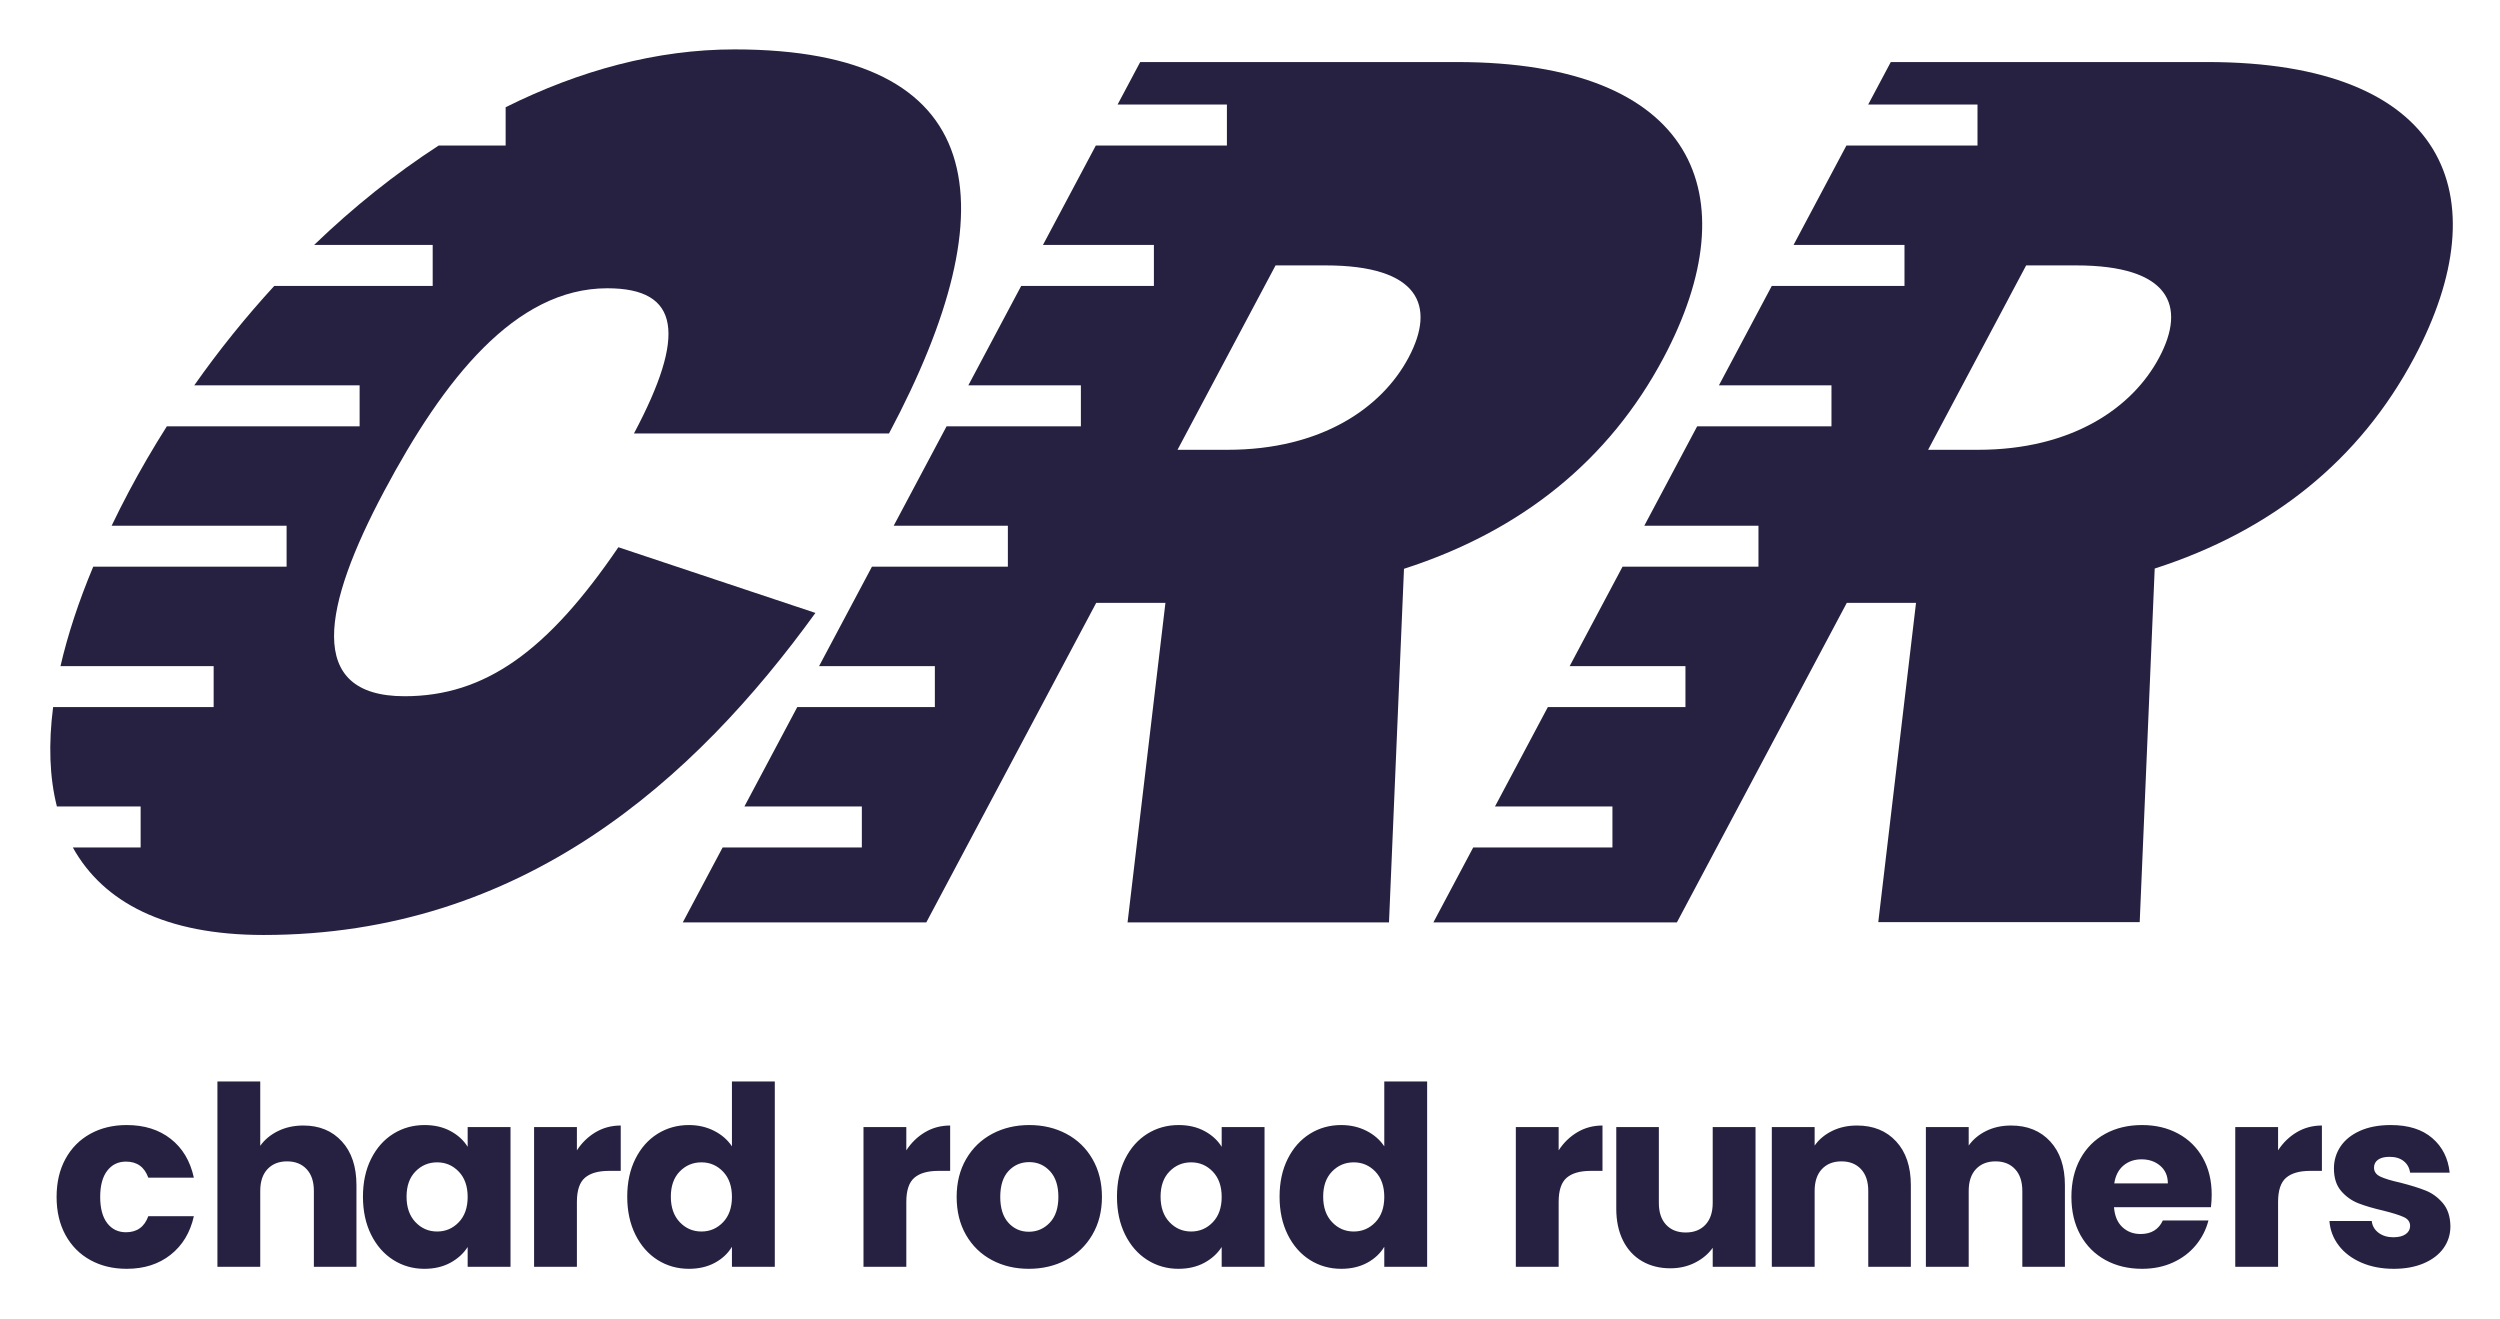
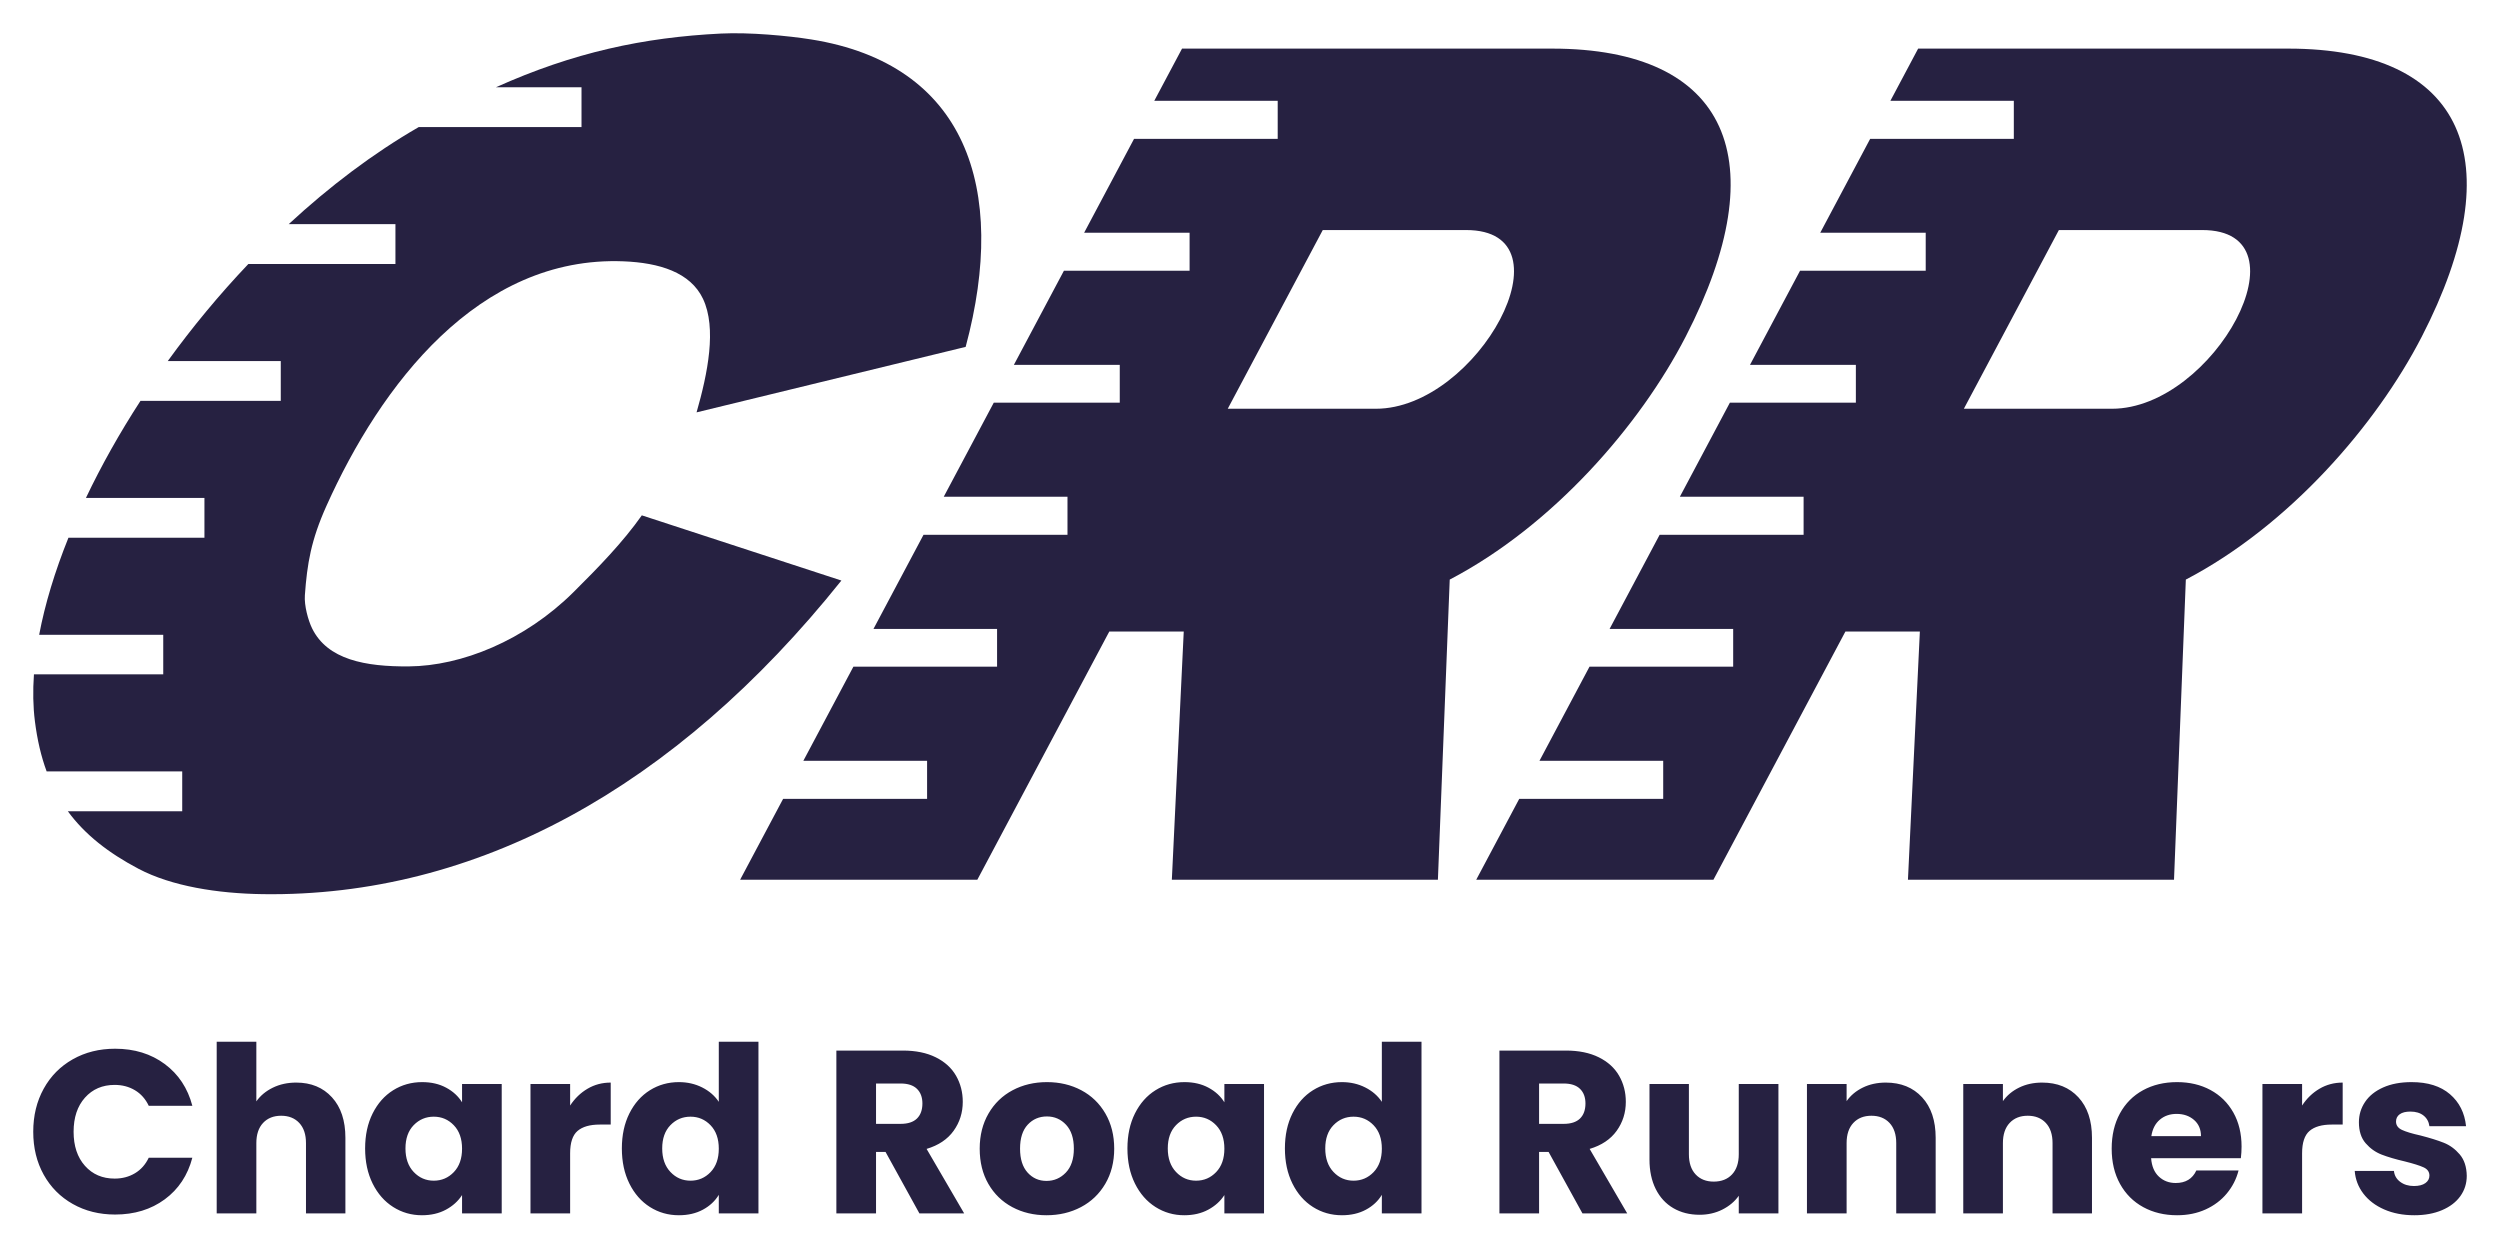
- <svg xmlns="http://www.w3.org/2000/svg" viewBox="105.96 23.50 403.35 212.71">
+ <svg xmlns="http://www.w3.org/2000/svg" viewBox="-28.80 -762.11 2165.82 1081.59">
  <style>
  #crr-mark, #crr-wordmark { fill: #262141; }
  @media (prefers-color-scheme: dark) {
    #crr-mark { fill: #F2EFE9; }
    #crr-wordmark { fill: #96C8FA; }
  }
</style>
  <g id="crr-mark">
-     <path d="M249.4,93.42c19.72-37.09,16.19-61.95-24.96-61.95c-12.51,0-25.01,3.4-36.9,9.33v6.18h-10.8 c-7.04,4.56-13.79,9.96-20.1,16.04h19.13v6.61h-25.56c-4.61,5.02-8.94,10.4-12.91,16.04h26.68v6.61h-31.1 c-2.18,3.44-4.23,6.95-6.13,10.53c-0.99,1.86-1.9,3.69-2.78,5.51h28.23v6.61H121c-2.34,5.59-4.11,10.97-5.28,16.04h24.71v6.61h-25.9 c-0.76,5.91-0.59,11.31,0.61,16.04h13.51v6.61h-10.94c4.92,8.87,14.94,14.12,30.77,14.12c41.77,0,69.57-25.06,89.04-51.96 l-31.79-10.6c-11.37,16.71-21.47,24.04-34.5,24.04c-16.13,0-13.09-14.67-3.33-33.01c9.64-18.13,21.17-32.81,36.05-32.81 c11.79,0,12.74,7.54,4.29,23.43H249.4z" />
-     <path d="M341,33.51h-51.08l-3.65,6.86h17.64v6.61h-21.15l-8.53,16.04h17.9v6.61h-21.41l-8.53,16.04h18.16v6.61h-21.67l-8.53,16.04 h18.42v6.61h-21.93l-8.53,16.04h18.68v6.61h-22.2l-8.53,16.04h18.95v6.61h-22.46l-6.43,12.09h39.29l27.41-51.55h11.17l-6.11,51.55 h42.18l2.42-57.05c18.97-6.11,33.1-17.52,41.87-34.03C388.35,54.91,379.46,33.51,341,33.51z M333.22,81.19 c-4.33,8.15-14.11,14.88-29.21,14.88h-8.07l15.82-29.75h8.07C334.93,66.32,337.67,72.84,333.22,81.19z" />
-     <path d="M462.1,33.51h-51.08l-3.65,6.86h17.64v6.61h-21.15l-8.53,16.04h17.9v6.61h-21.41l-8.53,16.04h18.16v6.61h-21.67l-8.53,16.04 h18.42v6.61h-21.93l-8.53,16.04h18.68v6.61h-22.2l-8.53,16.04h18.95v6.61h-22.46l-6.43,12.09h39.29l27.41-51.55h11.17L409,172.28 h42.18l2.42-57.05c18.97-6.11,33.1-17.52,41.87-34.03C509.45,54.91,500.56,33.51,462.1,33.51z M454.32,81.19 c-4.33,8.15-14.11,14.88-29.21,14.88h-8.07l15.82-29.75h8.07C456.03,66.32,458.77,72.84,454.32,81.19z" />
+     <path id="C" d="M700.13 -259.17 527.23 -315.65C510.93 -292.47 489.52 -270.45 468.12 -249.2C425.58 -206.95 370.78 -185.16 325.51 -184.79C287.65 -184.48 254.87 -190.59 241.57 -217.76C238.16 -224.72 234.68 -237.45 235.32 -246.39C237.29 -273.82 240.65 -294.09 254 -323.83C300.91 -428.29 385.56 -540.68 511.33 -535.72C542.41 -534.49 569.31 -526.22 580.21 -503.26C592.26 -477.86 584.34 -438.7 574.66 -404.86L807.77 -461.6C844.87 -599.74 807.52 -706.58 674.1 -727.92C653.93 -731.15 620.51 -734.25 595.8 -733.04C528.79 -729.73 468.12 -716.75 400.85 -686.52H474.98V-652.01H333.93C294.32 -629.15 256.43 -600.41 221.31 -567.92H313.78V-533.42H186.37C161.1 -506.84 137.67 -478.5 116.55 -449.33H214.44V-414.82H92.89C74.8 -386.93 58.92 -358.64 45.64 -330.73H148.31V-296.23H30.48C18.75 -267.09 10.14 -238.75 5.12 -212.14H112.62V-177.89H0.6C-0.41 -163.57 -0.16 -149.97 1.44 -137.25C3.47 -121.13 6.83 -106.75 11.61 -93.8H129.06V-59.3H29.96C44.69 -39.2 64.92 -23.32 91.19 -9.46C119.83 5.65 159.74 11.98 198.87 12.52C383.05 15.09 555.88 -78.86 700.13 -259.17Z" />
+     <path id="R1" d="M995.23 -720 971.17 -674.76H1078.11V-641.79H953.64L910.43 -560.51H1001.78V-527.54H892.89L849.54 -446.01H941.28V-413.29H832.15L788.79 -331.76H895.99V-298.79H771.26L727.91 -217.25H834.99V-184.54H710.52L667.16 -103H774.36V-70.03H649.63L612.4 0H817.9L932.21 -215H996.71L986.4 0H1216.9L1227.14 -260C1316.5 -306.72 1391.92 -393.53 1431.57 -470.5C1510.15 -623.07 1468.93 -720 1315.73 -720ZM1117.15 -562.81H1241.36C1335.8 -562.81 1251.33 -408 1163.14 -408H1034.83Z" />
+     <path id="R2" d="M1632.94 -720 1608.89 -674.76H1715.83V-641.79H1591.36L1548.14 -560.51H1639.5V-527.54H1530.61L1487.26 -446.01H1578.99V-413.29H1469.86L1426.51 -331.76H1533.71V-298.79H1408.98L1365.63 -217.25H1472.7V-184.54H1348.23L1304.88 -103H1412.08V-70.03H1287.35L1250.11 0H1455.61L1569.93 -215H1634.43L1624.11 0H1854.61L1864.85 -260C1954.21 -306.72 2029.64 -393.53 2069.28 -470.5C2147.86 -623.07 2106.64 -720 1953.44 -720ZM1754.86 -562.81H1879.08C1973.52 -562.81 1889.04 -408 1800.85 -408H1672.55Z" />
  </g>
  <g id="crr-wordmark">
-     <path d="M115.090,216.610 Q115.090,213.098 116.524,210.471 Q117.964,207.844 120.528,206.430 Q123.092,205.015 126.407,205.015 Q130.651,205.015 133.499,207.238 Q136.353,209.461 137.238,213.503 L129.887,213.503 Q128.952,210.913 126.287,210.913 Q124.386,210.913 123.256,212.391 Q122.125,213.863 122.125,216.610 Q122.125,219.363 123.256,220.841 Q124.386,222.312 126.287,222.312 Q128.952,222.312 129.887,219.723 L137.238,219.723 Q136.353,223.683 133.480,225.950 Q130.613,228.210 126.407,228.210 Q123.092,228.210 120.528,226.796 Q117.964,225.381 116.524,222.754 Q115.090,220.127 115.090,216.610 Z M154.901,205.091 Q158.778,205.091 161.121,207.661 Q163.470,210.225 163.470,214.715 L163.470,227.888 L156.600,227.888 L156.600,215.643 Q156.600,213.376 155.425,212.126 Q154.257,210.875 152.274,210.875 Q150.291,210.875 149.116,212.126 Q147.948,213.376 147.948,215.643 L147.948,227.888 L141.039,227.888 L141.039,197.980 L147.948,197.980 L147.948,208.368 Q149.003,206.872 150.821,205.981 Q152.640,205.091 154.901,205.091 Z M164.519,216.572 Q164.519,213.098 165.832,210.471 Q167.146,207.844 169.407,206.430 Q171.674,205.015 174.465,205.015 Q176.846,205.015 178.646,205.988 Q180.445,206.954 181.412,208.526 L181.412,205.337 L188.327,205.337 L188.327,227.888 L181.412,227.888 L181.412,224.693 Q180.401,226.272 178.601,227.244 Q176.808,228.210 174.421,228.210 Q171.674,228.210 169.407,226.777 Q167.146,225.343 165.832,222.697 Q164.519,220.045 164.519,216.572 Z M181.412,216.610 Q181.412,214.027 179.978,212.530 Q178.545,211.033 176.486,211.033 Q174.421,211.033 172.987,212.511 Q171.554,213.982 171.554,216.572 Q171.554,219.161 172.987,220.677 Q174.421,222.192 176.486,222.192 Q178.545,222.192 179.978,220.695 Q181.412,219.199 181.412,216.610 Z M199.037,209.095 Q200.250,207.238 202.068,206.164 Q203.887,205.091 206.110,205.091 L206.110,212.410 L204.209,212.410 Q201.626,212.410 200.332,213.521 Q199.037,214.633 199.037,217.418 L199.037,227.888 L192.128,227.888 L192.128,205.337 L199.037,205.337 L199.037,209.095 Z M207.158,216.572 Q207.158,213.098 208.472,210.471 Q209.786,207.844 212.046,206.430 Q214.313,205.015 217.105,205.015 Q219.328,205.015 221.165,205.943 Q223.003,206.872 224.051,208.450 L224.051,197.980 L230.966,197.980 L230.966,227.888 L224.051,227.888 L224.051,224.655 Q223.085,226.272 221.285,227.244 Q219.486,228.210 217.105,228.210 Q214.313,228.210 212.046,226.777 Q209.786,225.343 208.472,222.697 Q207.158,220.045 207.158,216.572 Z M224.051,216.610 Q224.051,214.027 222.618,212.530 Q221.184,211.033 219.126,211.033 Q217.061,211.033 215.627,212.511 Q214.193,213.982 214.193,216.572 Q214.193,219.161 215.627,220.677 Q217.061,222.192 219.126,222.192 Q221.184,222.192 222.618,220.695 Q224.051,219.199 224.051,216.610 Z M252.185,209.095 Q253.398,207.238 255.216,206.164 Q257.035,205.091 259.258,205.091 L259.258,212.410 L257.357,212.410 Q254.774,212.410 253.480,213.521 Q252.185,214.633 252.185,217.418 L252.185,227.888 L245.276,227.888 L245.276,205.337 L252.185,205.337 L252.185,209.095 Z M271.945,228.210 Q268.636,228.210 265.984,226.796 Q263.338,225.381 261.822,222.754 Q260.306,220.127 260.306,216.610 Q260.306,213.136 261.841,210.490 Q263.382,207.844 266.047,206.430 Q268.712,205.015 272.027,205.015 Q275.343,205.015 278.008,206.430 Q280.679,207.844 282.214,210.490 Q283.748,213.136 283.748,216.610 Q283.748,220.089 282.188,222.735 Q280.635,225.381 277.945,226.796 Q275.261,228.210 271.945,228.210 Z M271.945,222.230 Q273.928,222.230 275.324,220.778 Q276.719,219.319 276.719,216.610 Q276.719,213.907 275.362,212.454 Q274.010,210.995 272.027,210.995 Q270.006,210.995 268.674,212.429 Q267.341,213.863 267.341,216.610 Q267.341,219.319 268.655,220.778 Q269.969,222.230 271.945,222.230 Z M286.173,216.572 Q286.173,213.098 287.487,210.471 Q288.800,207.844 291.061,206.430 Q293.328,205.015 296.119,205.015 Q298.500,205.015 300.300,205.988 Q302.100,206.954 303.066,208.526 L303.066,205.337 L309.981,205.337 L309.981,227.888 L303.066,227.888 L303.066,224.693 Q302.056,226.272 300.256,227.244 Q298.462,228.210 296.075,228.210 Q293.328,228.210 291.061,226.777 Q288.800,225.343 287.487,222.697 Q286.173,220.045 286.173,216.572 Z M303.066,216.610 Q303.066,214.027 301.632,212.530 Q300.199,211.033 298.140,211.033 Q296.075,211.033 294.642,212.511 Q293.208,213.982 293.208,216.572 Q293.208,219.161 294.642,220.677 Q296.075,222.192 298.140,222.192 Q300.199,222.192 301.632,220.695 Q303.066,219.199 303.066,216.610 Z M312.406,216.572 Q312.406,213.098 313.720,210.471 Q315.033,207.844 317.294,206.430 Q319.561,205.015 322.352,205.015 Q324.575,205.015 326.413,205.943 Q328.251,206.872 329.299,208.450 L329.299,197.980 L336.214,197.980 L336.214,227.888 L329.299,227.888 L329.299,224.655 Q328.333,226.272 326.533,227.244 Q324.733,228.210 322.352,228.210 Q319.561,228.210 317.294,226.777 Q315.033,225.343 313.720,222.697 Q312.406,220.045 312.406,216.572 Z M329.299,216.610 Q329.299,214.027 327.865,212.530 Q326.432,211.033 324.373,211.033 Q322.308,211.033 320.875,212.511 Q319.441,213.982 319.441,216.572 Q319.441,219.161 320.875,220.677 Q322.308,222.192 324.373,222.192 Q326.432,222.192 327.865,220.695 Q329.299,219.199 329.299,216.610 Z M357.433,209.095 Q358.645,207.238 360.464,206.164 Q362.283,205.091 364.506,205.091 L364.506,212.410 L362.605,212.410 Q360.022,212.410 358.727,213.521 Q357.433,214.633 357.433,217.418 L357.433,227.888 L350.524,227.888 L350.524,205.337 L357.433,205.337 L357.433,209.095 Z M389.198,205.337 L389.198,227.888 L382.289,227.888 L382.289,224.819 Q381.234,226.310 379.435,227.219 Q377.641,228.128 375.456,228.128 Q372.873,228.128 370.890,226.979 Q368.907,225.830 367.815,223.645 Q366.729,221.460 366.729,218.510 L366.729,205.337 L373.599,205.337 L373.599,217.582 Q373.599,219.843 374.768,221.100 Q375.942,222.350 377.925,222.350 Q379.946,222.350 381.114,221.100 Q382.289,219.843 382.289,217.582 L382.289,205.337 L389.198,205.337 Z M405.567,205.091 Q409.526,205.091 411.888,207.661 Q414.256,210.225 414.256,214.715 L414.256,227.888 L407.385,227.888 L407.385,215.643 Q407.385,213.376 406.211,212.126 Q405.042,210.875 403.059,210.875 Q401.077,210.875 399.902,212.126 Q398.734,213.376 398.734,215.643 L398.734,227.888 L391.825,227.888 L391.825,205.337 L398.734,205.337 L398.734,208.324 Q399.788,206.834 401.563,205.962 Q403.344,205.091 405.567,205.091 Z M430.423,205.091 Q434.382,205.091 436.744,207.661 Q439.112,210.225 439.112,214.715 L439.112,227.888 L432.242,227.888 L432.242,215.643 Q432.242,213.376 431.067,212.126 Q429.899,210.875 427.916,210.875 Q425.933,210.875 424.758,212.126 Q423.590,213.376 423.590,215.643 L423.590,227.888 L416.681,227.888 L416.681,205.337 L423.590,205.337 L423.590,208.324 Q424.645,206.834 426.419,205.962 Q428.200,205.091 430.423,205.091 Z M462.794,216.250 Q462.794,217.216 462.674,218.270 L447.032,218.270 Q447.196,220.373 448.383,221.485 Q449.577,222.596 451.320,222.596 Q453.902,222.596 454.913,220.411 L462.270,220.411 Q461.702,222.634 460.224,224.415 Q458.752,226.190 456.530,227.200 Q454.307,228.210 451.560,228.210 Q448.244,228.210 445.655,226.796 Q443.072,225.381 441.613,222.754 Q440.161,220.127 440.161,216.610 Q440.161,213.098 441.594,210.471 Q443.034,207.844 445.617,206.430 Q448.206,205.015 451.560,205.015 Q454.831,205.015 457.376,206.392 Q459.927,207.762 461.361,210.307 Q462.794,212.852 462.794,216.250 Z M455.721,214.431 Q455.721,212.650 454.509,211.602 Q453.296,210.547 451.477,210.547 Q449.741,210.547 448.547,211.557 Q447.354,212.568 447.076,214.431 L455.721,214.431 Z M473.505,209.095 Q474.717,207.238 476.536,206.164 Q478.355,205.091 480.577,205.091 L480.577,212.410 L478.677,212.410 Q476.094,212.410 474.799,213.521 Q473.505,214.633 473.505,217.418 L473.505,227.888 L466.596,227.888 L466.596,205.337 L473.505,205.337 L473.505,209.095 Z M492.178,228.210 Q489.223,228.210 486.918,227.200 Q484.619,226.190 483.280,224.434 Q481.948,222.672 481.790,220.493 L488.617,220.493 Q488.743,221.662 489.709,222.394 Q490.682,223.120 492.096,223.120 Q493.391,223.120 494.098,222.615 Q494.805,222.110 494.805,221.302 Q494.805,220.329 493.795,219.868 Q492.785,219.401 490.517,218.832 Q488.092,218.270 486.476,217.645 Q484.859,217.014 483.685,215.662 Q482.516,214.311 482.516,212.006 Q482.516,210.067 483.583,208.469 Q484.657,206.872 486.735,205.943 Q488.819,205.015 491.692,205.015 Q495.936,205.015 498.380,207.118 Q500.824,209.215 501.190,212.694 L494.805,212.694 Q494.641,211.520 493.770,210.831 Q492.905,210.143 491.490,210.143 Q490.278,210.143 489.627,210.610 Q488.983,211.078 488.983,211.886 Q488.983,212.852 490.012,213.338 Q491.042,213.825 493.227,214.311 Q495.734,214.955 497.306,215.580 Q498.885,216.205 500.079,217.601 Q501.272,218.997 501.310,221.340 Q501.310,223.323 500.199,224.882 Q499.087,226.436 497.003,227.326 Q494.925,228.210 492.178,228.210 Z" />
+     <path d="M70.92 146.43Q96.04 146.43 113.92 159.69Q131.8 172.95 137.83 195.85H100.06Q95.84 187.01 88.1 182.39Q80.37 177.77 70.52 177.77Q54.65 177.77 44.8 188.82Q34.96 199.87 34.96 218.36Q34.96 236.84 44.8 247.89Q54.65 258.94 70.52 258.94Q80.37 258.94 88.1 254.32Q95.84 249.7 100.06 240.86H137.83Q131.8 263.76 113.92 276.92Q96.04 290.08 70.92 290.08Q50.43 290.08 34.26 280.94Q18.08 271.8 9.04 255.53Q0 239.25 0 218.36Q0 197.46 9.04 181.09Q18.08 164.71 34.26 155.57Q50.43 146.43 70.92 146.43ZM270.43 223.58V289.08H236.28V228.2Q236.28 216.95 230.45 210.72Q224.62 204.49 214.78 204.49Q204.93 204.49 199.11 210.72Q193.28 216.95 193.28 228.2V289.08H158.93V140.4H193.28V192.04Q198.51 184.6 207.55 180.18Q216.59 175.76 227.84 175.76Q247.13 175.76 258.78 188.52Q270.43 201.28 270.43 223.58ZM336.94 175.36Q348.79 175.36 357.73 180.18Q366.67 185 371.49 192.84V176.97H405.85V289.08H371.49V273.21Q366.47 281.04 357.53 285.86Q348.59 290.69 336.74 290.69Q323.07 290.69 311.82 283.55Q300.57 276.42 294.04 263.26Q287.51 250.1 287.51 232.82Q287.51 215.54 294.04 202.48Q300.57 189.42 311.82 182.39Q323.07 175.36 336.94 175.36ZM346.98 205.3Q336.74 205.3 329.6 212.63Q322.47 219.96 322.47 232.82Q322.47 245.68 329.6 253.21Q336.74 260.75 346.98 260.75Q357.23 260.75 364.36 253.32Q371.49 245.88 371.49 233.02Q371.49 220.16 364.36 212.73Q357.23 205.3 346.98 205.3ZM500.28 175.76V212.13H490.84Q477.98 212.13 471.55 217.65Q465.12 223.18 465.12 237.04V289.08H430.77V176.97H465.12V195.65Q471.15 186.41 480.19 181.09Q489.23 175.76 500.28 175.76ZM559.35 175.36Q570.4 175.36 579.54 179.98Q588.69 184.6 593.91 192.44V140.4H628.27V289.08H593.91V273Q589.09 281.04 580.15 285.86Q571.21 290.69 559.35 290.69Q545.49 290.69 534.24 283.55Q522.99 276.42 516.46 263.26Q509.93 250.1 509.93 232.82Q509.93 215.54 516.46 202.48Q522.99 189.42 534.24 182.39Q545.49 175.36 559.35 175.36ZM569.4 205.3Q559.15 205.3 552.02 212.63Q544.89 219.96 544.89 232.82Q544.89 245.68 552.02 253.21Q559.15 260.75 569.4 260.75Q579.64 260.75 586.78 253.32Q593.91 245.88 593.91 233.02Q593.91 220.16 586.78 212.73Q579.64 205.3 569.4 205.3ZM767.7 289.08 738.37 235.84H730.13V289.08H695.77V148.03H753.44Q770.11 148.03 781.87 153.86Q793.62 159.69 799.45 169.83Q805.27 179.98 805.27 192.44Q805.27 206.5 797.34 217.55Q789.4 228.6 773.93 233.22L806.48 289.08ZM730.13 211.52H751.43Q760.87 211.52 765.59 206.9Q770.31 202.28 770.31 193.84Q770.31 185.81 765.59 181.19Q760.87 176.56 751.43 176.56H730.13ZM819.94 233.02Q819.94 215.74 827.58 202.58Q835.21 189.42 848.47 182.39Q861.73 175.36 878.21 175.36Q894.68 175.36 907.94 182.39Q921.2 189.42 928.84 202.58Q936.47 215.74 936.47 233.02Q936.47 250.3 928.74 263.46Q921 276.62 907.64 283.65Q894.28 290.69 877.8 290.69Q861.33 290.69 848.17 283.65Q835.01 276.62 827.47 263.56Q819.94 250.5 819.94 233.02ZM901.51 233.02Q901.51 219.56 894.78 212.33Q888.05 205.1 878.21 205.1Q868.16 205.1 861.53 212.23Q854.9 219.36 854.9 233.02Q854.9 246.48 861.43 253.72Q867.96 260.95 877.8 260.95Q887.65 260.95 894.58 253.72Q901.51 246.48 901.51 233.02ZM997.35 175.36Q1009.2 175.36 1018.14 180.18Q1027.09 185 1031.91 192.84V176.97H1066.26V289.08H1031.91V273.21Q1026.88 281.04 1017.94 285.86Q1009 290.69 997.15 290.69Q983.49 290.69 972.24 283.55Q960.98 276.42 954.45 263.26Q947.92 250.1 947.92 232.82Q947.92 215.54 954.45 202.48Q960.98 189.42 972.24 182.39Q983.49 175.36 997.35 175.36ZM1007.4 205.3Q997.15 205.3 990.02 212.63Q982.88 219.96 982.88 232.82Q982.88 245.68 990.02 253.21Q997.15 260.75 1007.4 260.75Q1017.64 260.75 1024.77 253.32Q1031.91 245.88 1031.91 233.02Q1031.91 220.16 1024.77 212.73Q1017.64 205.3 1007.4 205.3ZM1133.77 175.36Q1144.82 175.36 1153.96 179.98Q1163.11 184.6 1168.33 192.44V140.4H1202.69V289.08H1168.33V273Q1163.51 281.04 1154.57 285.86Q1145.63 290.69 1133.77 290.69Q1119.91 290.69 1108.66 283.55Q1097.41 276.42 1090.88 263.26Q1084.35 250.1 1084.35 232.82Q1084.35 215.54 1090.88 202.48Q1097.41 189.42 1108.66 182.39Q1119.91 175.36 1133.77 175.36ZM1143.82 205.3Q1133.57 205.3 1126.44 212.63Q1119.31 219.96 1119.31 232.82Q1119.31 245.68 1126.44 253.21Q1133.57 260.75 1143.82 260.75Q1154.06 260.75 1161.2 253.32Q1168.33 245.88 1168.33 233.02Q1168.33 220.16 1161.2 212.73Q1154.06 205.3 1143.82 205.3ZM1342.12 289.08 1312.79 235.84H1304.55V289.08H1270.19V148.03H1327.86Q1344.53 148.03 1356.29 153.86Q1368.04 159.69 1373.87 169.83Q1379.69 179.98 1379.69 192.44Q1379.69 206.5 1371.76 217.55Q1363.82 228.6 1348.35 233.22L1380.9 289.08ZM1304.55 211.52H1325.85Q1335.29 211.52 1340.01 206.9Q1344.73 202.28 1344.73 193.84Q1344.73 185.81 1340.01 181.19Q1335.29 176.56 1325.85 176.56H1304.55ZM1511.9 176.97V289.08H1477.54V273.81Q1472.32 281.24 1463.38 285.76Q1454.44 290.28 1443.59 290.28Q1430.73 290.28 1420.88 284.56Q1411.04 278.83 1405.61 267.98Q1400.19 257.13 1400.19 242.47V176.97H1434.34V237.84Q1434.34 249.1 1440.17 255.32Q1446 261.55 1455.84 261.55Q1465.89 261.55 1471.71 255.32Q1477.54 249.1 1477.54 237.84V176.97ZM1648.12 223.58V289.08H1613.96V228.2Q1613.96 216.95 1608.14 210.72Q1602.31 204.49 1592.46 204.49Q1582.62 204.49 1576.79 210.72Q1570.97 216.95 1570.97 228.2V289.08H1536.61V176.97H1570.97V191.83Q1576.19 184.4 1585.03 180.08Q1593.87 175.76 1604.92 175.76Q1624.61 175.76 1636.37 188.52Q1648.12 201.28 1648.12 223.58ZM1783.54 223.58V289.08H1749.38V228.2Q1749.38 216.95 1743.55 210.72Q1737.73 204.49 1727.88 204.49Q1718.04 204.49 1712.21 210.72Q1706.38 216.95 1706.38 228.2V289.08H1672.03V176.97H1706.38V191.83Q1711.61 184.4 1720.45 180.08Q1729.29 175.76 1740.34 175.76Q1760.03 175.76 1771.78 188.52Q1783.54 201.28 1783.54 223.58ZM1912.52 241.26H1834.77Q1835.57 251.71 1841.5 257.23Q1847.43 262.76 1856.07 262.76Q1868.93 262.76 1873.95 251.91H1910.52Q1907.7 262.96 1900.37 271.8Q1893.04 280.64 1881.99 285.66Q1870.94 290.69 1857.27 290.69Q1840.8 290.69 1827.94 283.65Q1815.08 276.62 1807.85 263.56Q1800.61 250.5 1800.61 233.02Q1800.61 215.54 1807.75 202.48Q1814.88 189.42 1827.74 182.39Q1840.6 175.36 1857.27 175.36Q1873.55 175.36 1886.2 182.19Q1898.86 189.02 1906 201.68Q1913.13 214.34 1913.13 231.21Q1913.13 236.04 1912.52 241.26ZM1877.97 222.17Q1877.97 213.33 1871.94 208.11Q1865.91 202.89 1856.87 202.89Q1848.23 202.89 1842.3 207.91Q1836.38 212.93 1834.97 222.17ZM2000.73 175.76V212.13H1991.28Q1978.43 212.13 1972 217.65Q1965.57 223.18 1965.57 237.04V289.08H1931.21V176.97H1965.57V195.65Q1971.59 186.41 1980.64 181.09Q1989.68 175.76 2000.73 175.76ZM2011.17 252.31H2045.13Q2045.73 258.14 2050.55 261.75Q2055.38 265.37 2062.41 265.37Q2068.84 265.37 2072.35 262.86Q2075.87 260.35 2075.87 256.33Q2075.87 251.51 2070.85 249.2Q2065.82 246.89 2054.57 244.07Q2042.52 241.26 2034.48 238.15Q2026.44 235.03 2020.62 228.3Q2014.79 221.57 2014.79 210.12Q2014.79 200.47 2020.12 192.54Q2025.44 184.6 2035.79 179.98Q2046.13 175.36 2060.4 175.36Q2081.5 175.36 2093.65 185.81Q2105.81 196.25 2107.61 213.53H2075.87Q2075.07 207.71 2070.75 204.29Q2066.43 200.88 2059.39 200.88Q2053.37 200.88 2050.15 203.19Q2046.94 205.5 2046.94 209.52Q2046.94 214.34 2052.06 216.75Q2057.18 219.16 2068.03 221.57Q2080.49 224.78 2088.33 227.9Q2096.16 231.01 2102.09 237.94Q2108.02 244.88 2108.22 256.53Q2108.22 266.37 2102.69 274.11Q2097.17 281.85 2086.82 286.27Q2076.47 290.69 2062.81 290.69Q2048.14 290.69 2036.69 285.66Q2025.24 280.64 2018.61 271.9Q2011.98 263.16 2011.17 252.31Z" />
  </g>
</svg>
